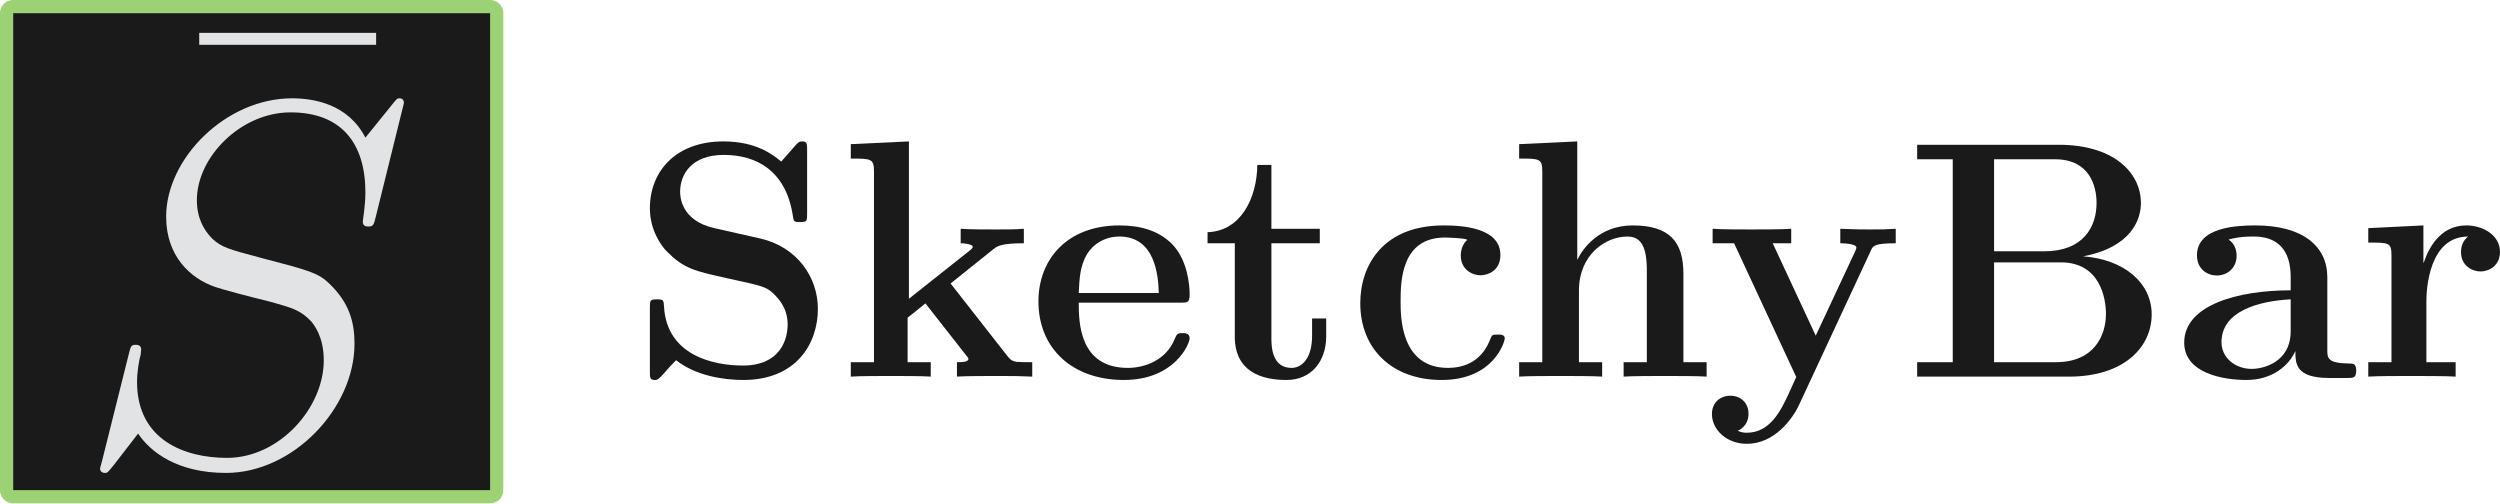
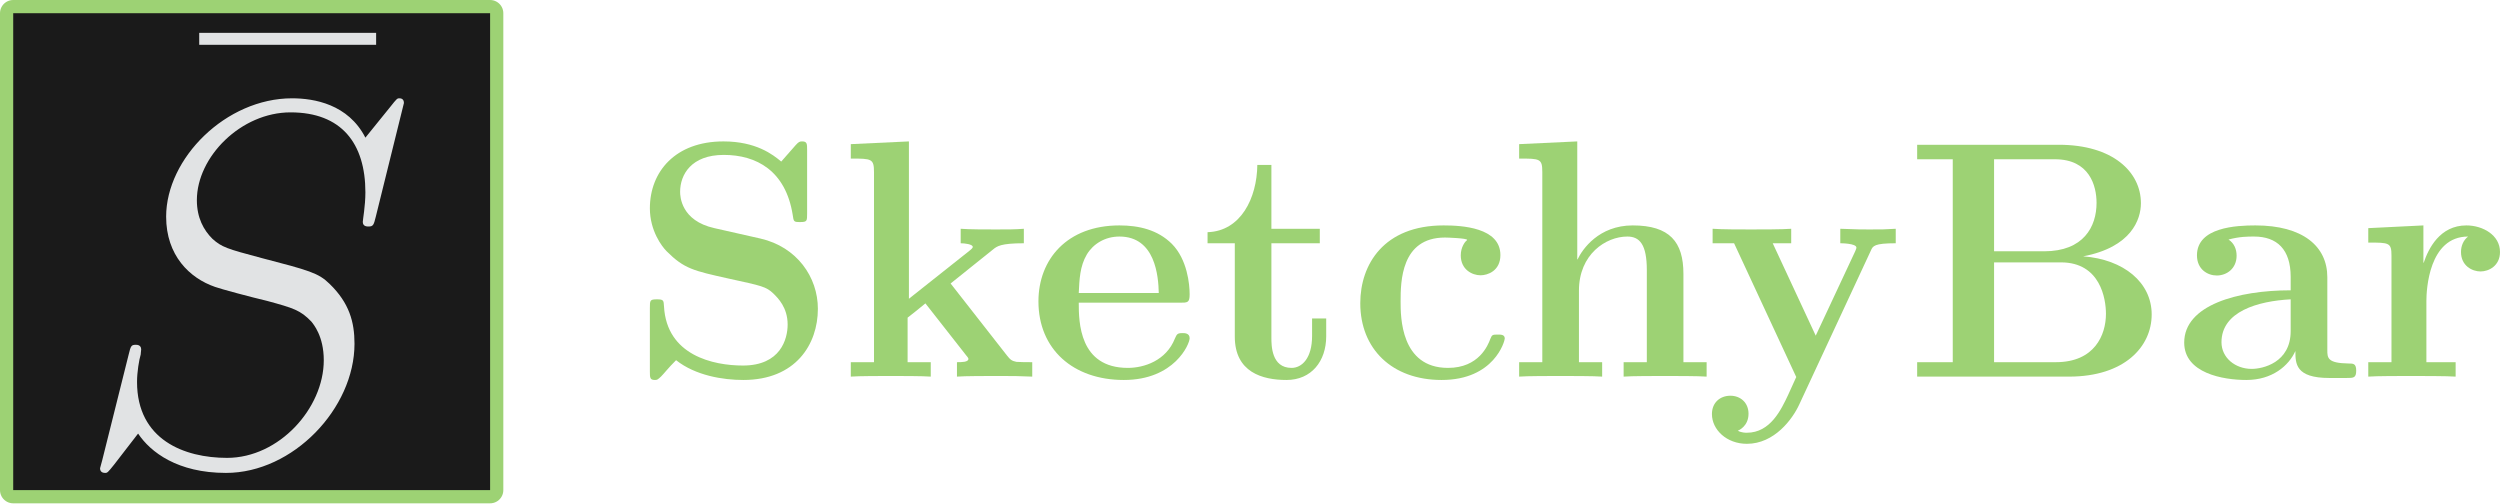
<svg xmlns="http://www.w3.org/2000/svg" xmlns:xlink="http://www.w3.org/1999/xlink" height="112.567pt" version="1.1" viewBox="0 0 559.121 112.567" width="559.121pt" id="svg507">
  <defs id="defs280">
    <style type="text/css" id="style278">*{stroke-linecap:butt;stroke-linejoin:round;}</style>
    <path d="m 39.906,55 v 2.297 h -34 V 55 Z" id="CMR17-22" />
    <path d="M 63.5,69.094 C 63.5,70 62.797,70 62.594,70 c -0.391,0 -0.5,-0.109 -1.688,-1.609 C 60.297,67.688 56.203,62.531 56.094,62.438 52.797,68.891 46.203,70 42,70 29.297,70 17.797,58.469 17.797,47.25 c 0,-7.453 4.5,-11.812 9.406,-13.5 1.094,-0.406 7,-1.984 10,-2.688 5.094,-1.391 6.391,-1.781 8.5,-3.969 0.391,-0.5 2.391,-2.781 2.391,-7.438 C 48.094,10.422 39.5,0.891 29.5,0.891 c -8.203,0 -17.297,3.469 -17.297,14.594 0,1.891 0.391,4.266 0.703,5.266 0,0.297 0.094,0.781 0.094,0.984 0,0.406 -0.203,0.891 -1,0.891 -0.906,0 -1,-0.188 -1.406,-1.875 L 5.5,0.391 C 5.5,0.297 5.094,-1 5.094,-1.109 5.094,-2 5.906,-2 6.094,-2 c 0.406,0 0.5,0.094 1.703,1.594 L 12.406,5.562 C 14.797,1.984 20,-2 29.297,-2 42.203,-2 54,10.422 54,22.828 54,27 53,30.672 49.203,34.344 c -2.109,2.078 -3.906,2.578 -13.109,4.969 -6.688,1.781 -7.594,2.078 -9.391,3.672 -1.703,1.688 -3,4.062 -3,7.438 0,8.344 8.5,16.875 18,16.875 9.797,0 14.391,-5.953 14.391,-15.391 0,-2.578 -0.5,-5.25 -0.5,-5.656 0,-0.891 0.812,-0.891 1.109,-0.891 0.891,0 1,0.297 1.391,1.891 z" id="CMMI12-83" />
    <path d="M 25.406,44.188 C 15.5,46.391 15.203,53.594 15.203,55 c 0,5.094 3.297,10.984 13,10.984 9.703,0 18.391,-4.688 20.5,-17.797 C 49,46.094 49,46 50.906,46 53,46 53,46.297 53,48.594 V 67.391 C 53,69.297 53,70 51.5,70 c -0.703,0 -1,-0.109 -1.906,-1.109 L 45.297,64 c -2.5,2.094 -7.5,6 -17.203,6 C 13.797,70 6.203,61 6.203,50.094 c 0,-6.703 3.594,-11.406 5,-12.797 5.203,-5.203 8,-5.797 18.391,-8.109 10,-2.188 11.203,-2.391 13.406,-4.5 1.297,-1.297 4.203,-4.094 4.203,-9.188 0,-4.312 -2.109,-12.203 -13.297,-12.203 -8.812,0 -22.703,3 -23.5,17.594 C 10.297,22.688 10.297,23 8.297,23 6.203,23 6.203,22.688 6.203,20.391 V 1.594 c 0,-1.906 0,-2.594 1.5,-2.594 C 8.406,-1 8.5,-0.906 9.5,0 10.594,1.094 11.5,2.391 14,4.891 19.797,0.297 28,-1 34,-1 49.594,-1 56.203,9.594 56.203,20.188 56.203,29.594 50,38.594 39.094,41.094 Z" id="CMBX12-83" />
    <path d="M 33.203,27.719 45.797,37.812 C 47,38.797 48.094,39.688 55,39.688 V 44 c -2.594,-0.203 -4.594,-0.203 -8.297,-0.203 -2.609,0 -8.203,0 -10.5,0.203 v -4.312 c 1.203,0 3.594,-0.297 3.594,-1.078 0,-0.406 -0.594,-0.797 -0.797,-1 L 20.797,23.172 V 70 L 3.5,69.188 v -4.297 c 6.203,0 6.906,0 6.906,-4.094 v -56.5 H 3.5 V 0 c 2.297,0.188 9.203,0.188 11.906,0.188 2.688,0 9.594,0 11.891,-0.188 V 4.297 H 20.406 v 13.25 c 1.594,1.188 3.094,2.469 5.297,4.25 L 37.797,6.375 C 38.5,5.578 38.5,5.375 38.5,5.281 38.5,4.297 36.5,4.297 35.094,4.297 V 0 c 2.406,0.188 9,0.188 11.703,0.188 5.109,0 6.5,0 10.703,-0.188 v 4.297 c -1.594,0 -3.594,0 -4.703,0.094 C 51.406,4.688 51,4.984 49.906,6.375 Z" id="CMBX12-107" />
    <path d="m 45.203,22 c 2.297,0 2.891,0 2.891,2.5 0,2.969 -0.688,10.375 -5.297,15.016 C 38.594,43.688 33,45 27.203,45 11.594,45 3.094,34.875 3.094,22.391 3.094,8.172 13.406,-1 28.5,-1 c 15.094,0 19.594,10.703 19.594,12.422 0,1.531 -1.5,1.531 -2.094,1.531 -1.594,0 -1.703,-0.312 -2.297,-1.625 C 41.094,4.719 34.5,2.594 29.703,2.594 15.203,2.594 15.094,16.297 15.094,22 Z M 15.094,24.891 c 0.203,4.047 0.312,7.906 2.406,11.469 1.906,3.156 5.406,5.328 9.703,5.328 10.703,0 11.594,-11.859 11.703,-16.797 z" id="CMBX12-101" />
    <path d="M 21.094,39.688 H 35.5 V 44 H 21.094 v 19 h -4.188 C 16.797,53.141 12,43.297 2.094,42.984 V 39.688 h 8.109 V 11.891 C 10.203,1.297 18.406,-1 25.594,-1 33,-1 37.406,4.594 37.406,12 v 5.297 H 33.203 V 12.094 c 0,-6.594 -3,-9.5 -6.109,-9.5 -6,0 -6,6.703 -6,9 z" id="CMBX12-116" />
    <path d="m 46.797,11.312 c 0,1.203 -1.094,1.203 -2.094,1.203 C 43.094,12.516 43,12.422 42.5,11.219 41.797,9.312 39.094,2.594 29.906,2.594 c -14.109,0 -14.109,15.234 -14.109,19.75 0,5.906 0.109,19.047 13.203,19.047 0.703,0 6.594,-0.203 6.594,-0.703 0,-0.094 -0.094,-0.203 -0.297,-0.297 -0.297,-0.297 -1.594,-1.812 -1.594,-4.312 0,-4.219 3.391,-5.922 5.891,-5.922 2.109,0 5.906,1.312 5.906,6.016 C 45.5,44.391 34,45 28.594,45 10.797,45 3.797,33.375 3.797,21.844 3.797,8.203 13.297,-1 28,-1 43.703,-1 46.797,10.609 46.797,11.312 Z" id="CMBX12-99" />
    <path d="M 53.094,30.594 C 53.094,40.094 49,45 38,45 27.906,45 23,37.891 21.594,34.891 H 21.5 V 70 L 4.203,69.188 v -4.297 c 6.203,0 6.891,0 6.891,-4.016 V 4.297 H 4.203 V 0 C 6.5,0.188 13.703,0.188 16.5,0.188 c 2.797,0 10.094,0 12.406,-0.188 V 4.297 H 22 V 25.594 c 0,10.797 8,16.094 14.406,16.094 3.688,0 5.797,-2.391 5.797,-10 V 4.297 h -6.906 V 0 c 2.297,0.188 9.5,0.188 12.297,0.188 2.812,0 10.109,0 12.406,-0.188 v 4.297 h -6.906 z" id="CMBX12-104" />
    <path d="m 49.5,37.5 c 0.594,1.391 1,2.188 7.406,2.188 V 44 C 53.5,43.797 53.094,43.797 49,43.797 c -2.703,0 -2.906,0 -8.594,0.203 v -4.312 c 0.094,0 4.797,0 4.797,-1.297 0,-0.297 -0.297,-0.891 -0.406,-1.188 L 33.094,12.188 l -12.797,27.5 h 5.5 V 44 c -2.391,-0.203 -9.203,-0.203 -12,-0.203 -2.891,0 -8.797,0 -11.391,0.203 v -4.312 h 6.391 l 18.5,-39.812 c -0.5,-1.188 -1.891,-4.078 -2.391,-5.266 -2.109,-4.469 -5.312,-11.312 -12.312,-11.312 -0.391,0 -1.594,0 -2.688,0.594 0.188,0.094 3.188,1.281 3.188,5.062 0,3.281 -2.391,5.359 -5.391,5.359 -3.109,0 -5.5,-2.078 -5.5,-5.453 C 2.203,-15.812 6.594,-20 12.594,-20 c 8.203,0 13.609,7.359 15.609,11.734 z" id="CMBX12-121" />
    <path d="M 3.906,69 V 64.688 H 14.5 V 4.297 H 3.906 V 0 h 45.188 c 16.5,0 24.609,8.891 24.609,18.5 0,9.5 -8.297,16.391 -20.406,17.297 C 67.703,38.516 70.5,46.828 70.5,51.609 70.5,60.938 62.094,69 46.094,69 Z M 26.797,37.297 V 64.688 H 44.906 c 10.297,0 12.391,-7.906 12.391,-12.984 0,-7.109 -3.891,-14.406 -15.594,-14.406 z m 0,-33 V 34 h 19.906 C 58.406,34 60.094,23.188 60.094,18.688 c 0,-6.297 -3.391,-14.391 -14.891,-14.391 z" id="CMBX12-66" />
    <path d="M 46,29.594 C 46,38.797 38.703,45 24.594,45 19,45 7.203,44.484 7.203,36.094 c 0,-4.203 3.203,-6 5.891,-6 3,0 5.906,2.094 5.906,5.891 0,1.906 -0.703,3.703 -2.406,4.812 3.312,0.891 5.703,0.891 7.609,0.891 6.797,0 10.891,-3.797 10.891,-12 v -4 C 19.297,25.688 3.406,21.281 3.406,10.125 3.406,1 15,-1 21.906,-1 29.594,-1 34.5,3.203 36.5,7.625 c 0,-3.719 0,-8.031 10.094,-8.031 h 5.109 c 2.094,0 2.891,0 2.891,2.203 0,2.109 -0.891,2.109 -2.297,2.109 C 46,4 46,5.609 46,7.922 Z M 35.094,13.547 c 0,-9.453 -8.391,-11.25 -11.594,-11.25 -4.906,0 -9,3.312 -9,7.938 0,9.141 10.797,12.25 20.594,12.766 z" id="CMBX12-97" />
    <path d="m 20.797,22.5 c 0,3.297 0.703,19.188 12.406,19.188 -1.406,-1.094 -2.109,-2.797 -2.109,-4.594 0,-4.094 3.312,-5.797 5.812,-5.797 2.5,0 5.797,1.703 5.797,5.797 C 42.703,42.188 37.5,45 32.703,45 24.797,45 21.406,38.094 20,33.891 H 19.906 V 45 L 3.5,44.188 v -4.297 c 6.203,0 6.906,0 6.906,-3.891 V 4.297 H 3.5 V 0 c 2.297,0.188 9.797,0.188 12.594,0.188 2.906,0 11,0 13.406,-0.188 v 4.297 h -8.703 z" id="CMBX12-114" />
  </defs>
  <defs id="defs505">
    <clipPath id="p6c6dad09a8">
      <rect height="298.98" width="446.4" x="72" y="47.52" id="rect502" />
    </clipPath>
  </defs>
-   <g id="g8646" transform="matrix(11.67972,0,0,11.67972,-3336.688,-2205.761)">
-     <rect style="fill:#1a1a1a;fill-opacity:1;fill-rule:evenodd;stroke:#9dd274;stroke-width:0.506;stroke-linecap:round;stroke-linejoin:round;stroke-opacity:1;paint-order:stroke markers fill" id="rect1298" width="9.132" height="9.132" x="285.935" y="189.107" />
-     <g id="text_13" transform="translate(-8.109468,0.7003239)" style="fill:#e1e3e4;fill-opacity:1;stroke-linecap:butt;stroke-linejoin:round">
-       <g style="fill:#e1e3e4;fill-opacity:1" transform="matrix(0.1,0,0,-0.1,295.2,197.01)" id="g497">
-         <defs id="defs491">
-           <path d="m 39.906,55 v 2.297 h -34 V 55 Z" id="path2584" />
-           <path d="M 63.5,69.094 C 63.5,70 62.797,70 62.594,70 c -0.391,0 -0.5,-0.109 -1.688,-1.609 C 60.297,67.688 56.203,62.531 56.094,62.438 52.797,68.891 46.203,70 42,70 29.297,70 17.797,58.469 17.797,47.25 c 0,-7.453 4.5,-11.812 9.406,-13.5 1.094,-0.406 7,-1.984 10,-2.688 5.094,-1.391 6.391,-1.781 8.5,-3.969 0.391,-0.5 2.391,-2.781 2.391,-7.438 C 48.094,10.422 39.5,0.891 29.5,0.891 c -8.203,0 -17.297,3.469 -17.297,14.594 0,1.891 0.391,4.266 0.703,5.266 0,0.297 0.094,0.781 0.094,0.984 0,0.406 -0.203,0.891 -1,0.891 -0.906,0 -1,-0.188 -1.406,-1.875 L 5.5,0.391 C 5.5,0.297 5.094,-1 5.094,-1.109 5.094,-2 5.906,-2 6.094,-2 c 0.406,0 0.5,0.094 1.703,1.594 L 12.406,5.562 C 14.797,1.984 20,-2 29.297,-2 42.203,-2 54,10.422 54,22.828 54,27 53,30.672 49.203,34.344 c -2.109,2.078 -3.906,2.578 -13.109,4.969 -6.688,1.781 -7.594,2.078 -9.391,3.672 -1.703,1.688 -3,4.062 -3,7.438 0,8.344 8.5,16.875 18,16.875 9.797,0 14.391,-5.953 14.391,-15.391 0,-2.578 -0.5,-5.25 -0.5,-5.656 0,-0.891 0.812,-0.891 1.109,-0.891 0.891,0 1,0.297 1.391,1.891 z" id="path2586" />
-         </defs>
-         <use transform="matrix(0.996264,0,0,0.996264,18.18113,25.18973)" xlink:href="#CMR17-22" id="use493" x="0" y="0" width="100%" height="100%" style="fill:#e1e3e4;fill-opacity:1" />
-         <use transform="scale(0.996264)" xlink:href="#CMMI12-83" id="use495" x="0" y="0" width="100%" height="100%" style="fill:#e1e3e4;fill-opacity:1" />
-       </g>
+   <rect style="fill:#1a1a1a;fill-opacity:1;fill-rule:evenodd;stroke:#9dd274;stroke-width:5.911;stroke-linecap:round;stroke-linejoin:round;stroke-opacity:1;paint-order:stroke markers fill" id="rect1298" width="106.656" height="106.656" x="2.955" y="2.955" />
+   <g id="text_13" transform="matrix(11.67972,0,0,11.67972,-3431.405,-2197.582)" style="fill:#e1e3e4;fill-opacity:1;stroke-linecap:butt;stroke-linejoin:round">
+     <g style="fill:#e1e3e4;fill-opacity:1" transform="matrix(0.1,0,0,-0.1,295.2,197.01)" id="g497">
+       <defs id="defs491">
+         <path d="m 39.906,55 v 2.297 h -34 V 55 Z" id="path2584" />
+         <path d="M 63.5,69.094 C 63.5,70 62.797,70 62.594,70 c -0.391,0 -0.5,-0.109 -1.688,-1.609 C 60.297,67.688 56.203,62.531 56.094,62.438 52.797,68.891 46.203,70 42,70 29.297,70 17.797,58.469 17.797,47.25 c 0,-7.453 4.5,-11.812 9.406,-13.5 1.094,-0.406 7,-1.984 10,-2.688 5.094,-1.391 6.391,-1.781 8.5,-3.969 0.391,-0.5 2.391,-2.781 2.391,-7.438 C 48.094,10.422 39.5,0.891 29.5,0.891 c -8.203,0 -17.297,3.469 -17.297,14.594 0,1.891 0.391,4.266 0.703,5.266 0,0.297 0.094,0.781 0.094,0.984 0,0.406 -0.203,0.891 -1,0.891 -0.906,0 -1,-0.188 -1.406,-1.875 L 5.5,0.391 C 5.5,0.297 5.094,-1 5.094,-1.109 5.094,-2 5.906,-2 6.094,-2 c 0.406,0 0.5,0.094 1.703,1.594 L 12.406,5.562 C 14.797,1.984 20,-2 29.297,-2 42.203,-2 54,10.422 54,22.828 54,27 53,30.672 49.203,34.344 c -2.109,2.078 -3.906,2.578 -13.109,4.969 -6.688,1.781 -7.594,2.078 -9.391,3.672 -1.703,1.688 -3,4.062 -3,7.438 0,8.344 8.5,16.875 18,16.875 9.797,0 14.391,-5.953 14.391,-15.391 0,-2.578 -0.5,-5.25 -0.5,-5.656 0,-0.891 0.812,-0.891 1.109,-0.891 0.891,0 1,0.297 1.391,1.891 z" id="path2586" />
+       </defs>
+       <use transform="matrix(0.996264,0,0,0.996264,18.18113,25.18973)" xlink:href="#CMR17-22" id="use493" x="0" y="0" width="100%" height="100%" style="fill:#e1e3e4;fill-opacity:1" />
+       <use transform="scale(0.996264)" xlink:href="#CMMI12-83" id="use495" x="0" y="0" width="100%" height="100%" style="fill:#e1e3e4;fill-opacity:1" />
    </g>
  </g>
  <text xml:space="preserve" style="font-size:22px;line-height:1.25;font-family:sans-serif;stroke-width:0.75" x="165.485" y="54.082" id="text10850">
    <tspan id="tspan10848" style="stroke-width:0.75" x="165.485" y="54.082" />
  </text>
-   <g id="text_13-8" style="fill:#1a1a1a;stroke-linecap:butt;stroke-linejoin:round" transform="matrix(7.542915,0,0,7.542915,-2085.986,-1401.8)">
-     <g style="fill:#1a1a1a" transform="matrix(0.1,0,0,-0.1,295.2,197.01)" id="g13254">
+   <g id="text_13-8" style="fill:#9dd274;stroke-linecap:butt;stroke-linejoin:round;fill-opacity:1" transform="matrix(7.542915,0,0,7.542915,-2085.986,-1401.8)">
+     <g style="fill:#9dd274;fill-opacity:1" transform="matrix(0.1,0,0,-0.1,295.2,197.01)" id="g13254">
      <defs id="defs13232">
        <path d="M 25.406,44.188 C 15.5,46.391 15.203,53.594 15.203,55 c 0,5.094 3.297,10.984 13,10.984 9.703,0 18.391,-4.688 20.5,-17.797 C 49,46.094 49,46 50.906,46 53,46 53,46.297 53,48.594 V 67.391 C 53,69.297 53,70 51.5,70 c -0.703,0 -1,-0.109 -1.906,-1.109 L 45.297,64 c -2.5,2.094 -7.5,6 -17.203,6 C 13.797,70 6.203,61 6.203,50.094 c 0,-6.703 3.594,-11.406 5,-12.797 5.203,-5.203 8,-5.797 18.391,-8.109 10,-2.188 11.203,-2.391 13.406,-4.5 1.297,-1.297 4.203,-4.094 4.203,-9.188 0,-4.312 -2.109,-12.203 -13.297,-12.203 -8.812,0 -22.703,3 -23.5,17.594 C 10.297,22.688 10.297,23 8.297,23 6.203,23 6.203,22.688 6.203,20.391 V 1.594 c 0,-1.906 0,-2.594 1.5,-2.594 C 8.406,-1 8.5,-0.906 9.5,0 10.594,1.094 11.5,2.391 14,4.891 19.797,0.297 28,-1 34,-1 49.594,-1 56.203,9.594 56.203,20.188 56.203,29.594 50,38.594 39.094,41.094 Z" id="path13782" />
        <path d="M 33.203,27.719 45.797,37.812 C 47,38.797 48.094,39.688 55,39.688 V 44 c -2.594,-0.203 -4.594,-0.203 -8.297,-0.203 -2.609,0 -8.203,0 -10.5,0.203 v -4.312 c 1.203,0 3.594,-0.297 3.594,-1.078 0,-0.406 -0.594,-0.797 -0.797,-1 L 20.797,23.172 V 70 L 3.5,69.188 v -4.297 c 6.203,0 6.906,0 6.906,-4.094 v -56.5 H 3.5 V 0 c 2.297,0.188 9.203,0.188 11.906,0.188 2.688,0 9.594,0 11.891,-0.188 V 4.297 H 20.406 v 13.25 c 1.594,1.188 3.094,2.469 5.297,4.25 L 37.797,6.375 C 38.5,5.578 38.5,5.375 38.5,5.281 38.5,4.297 36.5,4.297 35.094,4.297 V 0 c 2.406,0.188 9,0.188 11.703,0.188 5.109,0 6.5,0 10.703,-0.188 v 4.297 c -1.594,0 -3.594,0 -4.703,0.094 C 51.406,4.688 51,4.984 49.906,6.375 Z" id="path13784" />
        <path d="m 45.203,22 c 2.297,0 2.891,0 2.891,2.5 0,2.969 -0.688,10.375 -5.297,15.016 C 38.594,43.688 33,45 27.203,45 11.594,45 3.094,34.875 3.094,22.391 3.094,8.172 13.406,-1 28.5,-1 c 15.094,0 19.594,10.703 19.594,12.422 0,1.531 -1.5,1.531 -2.094,1.531 -1.594,0 -1.703,-0.312 -2.297,-1.625 C 41.094,4.719 34.5,2.594 29.703,2.594 15.203,2.594 15.094,16.297 15.094,22 Z M 15.094,24.891 c 0.203,4.047 0.312,7.906 2.406,11.469 1.906,3.156 5.406,5.328 9.703,5.328 10.703,0 11.594,-11.859 11.703,-16.797 z" id="path13786" />
        <path d="M 21.094,39.688 H 35.5 V 44 H 21.094 v 19 h -4.188 C 16.797,53.141 12,43.297 2.094,42.984 V 39.688 h 8.109 V 11.891 C 10.203,1.297 18.406,-1 25.594,-1 33,-1 37.406,4.594 37.406,12 v 5.297 H 33.203 V 12.094 c 0,-6.594 -3,-9.5 -6.109,-9.5 -6,0 -6,6.703 -6,9 z" id="path13788" />
        <path d="m 46.797,11.312 c 0,1.203 -1.094,1.203 -2.094,1.203 C 43.094,12.516 43,12.422 42.5,11.219 41.797,9.312 39.094,2.594 29.906,2.594 c -14.109,0 -14.109,15.234 -14.109,19.75 0,5.906 0.109,19.047 13.203,19.047 0.703,0 6.594,-0.203 6.594,-0.703 0,-0.094 -0.094,-0.203 -0.297,-0.297 -0.297,-0.297 -1.594,-1.812 -1.594,-4.312 0,-4.219 3.391,-5.922 5.891,-5.922 2.109,0 5.906,1.312 5.906,6.016 C 45.5,44.391 34,45 28.594,45 10.797,45 3.797,33.375 3.797,21.844 3.797,8.203 13.297,-1 28,-1 43.703,-1 46.797,10.609 46.797,11.312 Z" id="path13790" />
        <path d="M 53.094,30.594 C 53.094,40.094 49,45 38,45 27.906,45 23,37.891 21.594,34.891 H 21.5 V 70 L 4.203,69.188 v -4.297 c 6.203,0 6.891,0 6.891,-4.016 V 4.297 H 4.203 V 0 C 6.5,0.188 13.703,0.188 16.5,0.188 c 2.797,0 10.094,0 12.406,-0.188 V 4.297 H 22 V 25.594 c 0,10.797 8,16.094 14.406,16.094 3.688,0 5.797,-2.391 5.797,-10 V 4.297 h -6.906 V 0 c 2.297,0.188 9.5,0.188 12.297,0.188 2.812,0 10.109,0 12.406,-0.188 v 4.297 h -6.906 z" id="path13792" />
        <path d="m 49.5,37.5 c 0.594,1.391 1,2.188 7.406,2.188 V 44 C 53.5,43.797 53.094,43.797 49,43.797 c -2.703,0 -2.906,0 -8.594,0.203 v -4.312 c 0.094,0 4.797,0 4.797,-1.297 0,-0.297 -0.297,-0.891 -0.406,-1.188 L 33.094,12.188 l -12.797,27.5 h 5.5 V 44 c -2.391,-0.203 -9.203,-0.203 -12,-0.203 -2.891,0 -8.797,0 -11.391,0.203 v -4.312 h 6.391 l 18.5,-39.812 c -0.5,-1.188 -1.891,-4.078 -2.391,-5.266 -2.109,-4.469 -5.312,-11.312 -12.312,-11.312 -0.391,0 -1.594,0 -2.688,0.594 0.188,0.094 3.188,1.281 3.188,5.062 0,3.281 -2.391,5.359 -5.391,5.359 -3.109,0 -5.5,-2.078 -5.5,-5.453 C 2.203,-15.812 6.594,-20 12.594,-20 c 8.203,0 13.609,7.359 15.609,11.734 z" id="path13794" />
        <path d="M 3.906,69 V 64.688 H 14.5 V 4.297 H 3.906 V 0 h 45.188 c 16.5,0 24.609,8.891 24.609,18.5 0,9.5 -8.297,16.391 -20.406,17.297 C 67.703,38.516 70.5,46.828 70.5,51.609 70.5,60.938 62.094,69 46.094,69 Z M 26.797,37.297 V 64.688 H 44.906 c 10.297,0 12.391,-7.906 12.391,-12.984 0,-7.109 -3.891,-14.406 -15.594,-14.406 z m 0,-33 V 34 h 19.906 C 58.406,34 60.094,23.188 60.094,18.688 c 0,-6.297 -3.391,-14.391 -14.891,-14.391 z" id="path13796" />
        <path d="M 46,29.594 C 46,38.797 38.703,45 24.594,45 19,45 7.203,44.484 7.203,36.094 c 0,-4.203 3.203,-6 5.891,-6 3,0 5.906,2.094 5.906,5.891 0,1.906 -0.703,3.703 -2.406,4.812 3.312,0.891 5.703,0.891 7.609,0.891 6.797,0 10.891,-3.797 10.891,-12 v -4 C 19.297,25.688 3.406,21.281 3.406,10.125 3.406,1 15,-1 21.906,-1 29.594,-1 34.5,3.203 36.5,7.625 c 0,-3.719 0,-8.031 10.094,-8.031 h 5.109 c 2.094,0 2.891,0 2.891,2.203 0,2.109 -0.891,2.109 -2.297,2.109 C 46,4 46,5.609 46,7.922 Z M 35.094,13.547 c 0,-9.453 -8.391,-11.25 -11.594,-11.25 -4.906,0 -9,3.312 -9,7.938 0,9.141 10.797,12.25 20.594,12.766 z" id="path13798" />
        <path d="m 20.797,22.5 c 0,3.297 0.703,19.188 12.406,19.188 -1.406,-1.094 -2.109,-2.797 -2.109,-4.594 0,-4.094 3.312,-5.797 5.812,-5.797 2.5,0 5.797,1.703 5.797,5.797 C 42.703,42.188 37.5,45 32.703,45 24.797,45 21.406,38.094 20,33.891 H 19.906 V 45 L 3.5,44.188 v -4.297 c 6.203,0 6.906,0 6.906,-3.891 V 4.297 H 3.5 V 0 c 2.297,0.188 9.797,0.188 12.594,0.188 2.906,0 11,0 13.406,-0.188 v 4.297 h -8.703 z" id="path13800" />
      </defs>
-       <use transform="scale(0.996264)" xlink:href="#CMBX12-83" id="use13234" x="0" y="0" width="100%" height="100%" style="fill:#1a1a1a" />
-       <use transform="matrix(0.996264,0,0,0.996264,62.2665,0)" xlink:href="#CMBX12-107" id="use13236" x="0" y="0" width="100%" height="100%" style="fill:#1a1a1a" />
-       <use transform="matrix(0.996264,0,0,0.996264,118.3063,0)" xlink:href="#CMBX12-101" id="use13238" x="0" y="0" width="100%" height="100%" style="fill:#1a1a1a" />
-       <use transform="matrix(0.996264,0,0,0.996264,169.4456,0)" xlink:href="#CMBX12-116" id="use13240" x="0" y="0" width="100%" height="100%" style="fill:#1a1a1a" />
-       <use transform="matrix(0.996264,0,0,0.996264,213.0322,0)" xlink:href="#CMBX12-99" id="use13242" x="0" y="0" width="100%" height="100%" style="fill:#1a1a1a" />
-       <use transform="matrix(0.996264,0,0,0.996264,259.732,0)" xlink:href="#CMBX12-104" id="use13244" x="0" y="0" width="100%" height="100%" style="fill:#1a1a1a" />
-       <use transform="matrix(0.996264,0,0,0.996264,318.8852,0)" xlink:href="#CMBX12-121" id="use13246" x="0" y="0" width="100%" height="100%" style="fill:#1a1a1a" />
-       <use transform="matrix(0.996264,0,0,0.996264,378.0384,0)" xlink:href="#CMBX12-66" id="use13248" x="0" y="0" width="100%" height="100%" style="fill:#1a1a1a" />
-       <use transform="matrix(0.996264,0,0,0.996264,457.7165,0)" xlink:href="#CMBX12-97" id="use13250" x="0" y="0" width="100%" height="100%" style="fill:#1a1a1a" />
-       <use transform="matrix(0.996264,0,0,0.996264,512.1997,0)" xlink:href="#CMBX12-114" id="use13252" x="0" y="0" width="100%" height="100%" style="fill:#1a1a1a" />
+       <use transform="scale(0.996264)" xlink:href="#CMBX12-83" id="use13234" x="0" y="0" width="100%" height="100%" style="fill:#9dd274;fill-opacity:1" />
+       <use transform="matrix(0.996264,0,0,0.996264,62.2665,0)" xlink:href="#CMBX12-107" id="use13236" x="0" y="0" width="100%" height="100%" style="fill:#9dd274;fill-opacity:1" />
+       <use transform="matrix(0.996264,0,0,0.996264,118.3063,0)" xlink:href="#CMBX12-101" id="use13238" x="0" y="0" width="100%" height="100%" style="fill:#9dd274;fill-opacity:1" />
+       <use transform="matrix(0.996264,0,0,0.996264,169.4456,0)" xlink:href="#CMBX12-116" id="use13240" x="0" y="0" width="100%" height="100%" style="fill:#9dd274;fill-opacity:1" />
+       <use transform="matrix(0.996264,0,0,0.996264,213.0322,0)" xlink:href="#CMBX12-99" id="use13242" x="0" y="0" width="100%" height="100%" style="fill:#9dd274;fill-opacity:1" />
+       <use transform="matrix(0.996264,0,0,0.996264,259.732,0)" xlink:href="#CMBX12-104" id="use13244" x="0" y="0" width="100%" height="100%" style="fill:#9dd274;fill-opacity:1" />
+       <use transform="matrix(0.996264,0,0,0.996264,318.8852,0)" xlink:href="#CMBX12-121" id="use13246" x="0" y="0" width="100%" height="100%" style="fill:#9dd274;fill-opacity:1" />
+       <use transform="matrix(0.996264,0,0,0.996264,378.0384,0)" xlink:href="#CMBX12-66" id="use13248" x="0" y="0" width="100%" height="100%" style="fill:#9dd274;fill-opacity:1" />
+       <use transform="matrix(0.996264,0,0,0.996264,457.7165,0)" xlink:href="#CMBX12-97" id="use13250" x="0" y="0" width="100%" height="100%" style="fill:#9dd274;fill-opacity:1" />
+       <use transform="matrix(0.996264,0,0,0.996264,512.1997,0)" xlink:href="#CMBX12-114" id="use13252" x="0" y="0" width="100%" height="100%" style="fill:#9dd274;fill-opacity:1" />
    </g>
  </g>
</svg>
